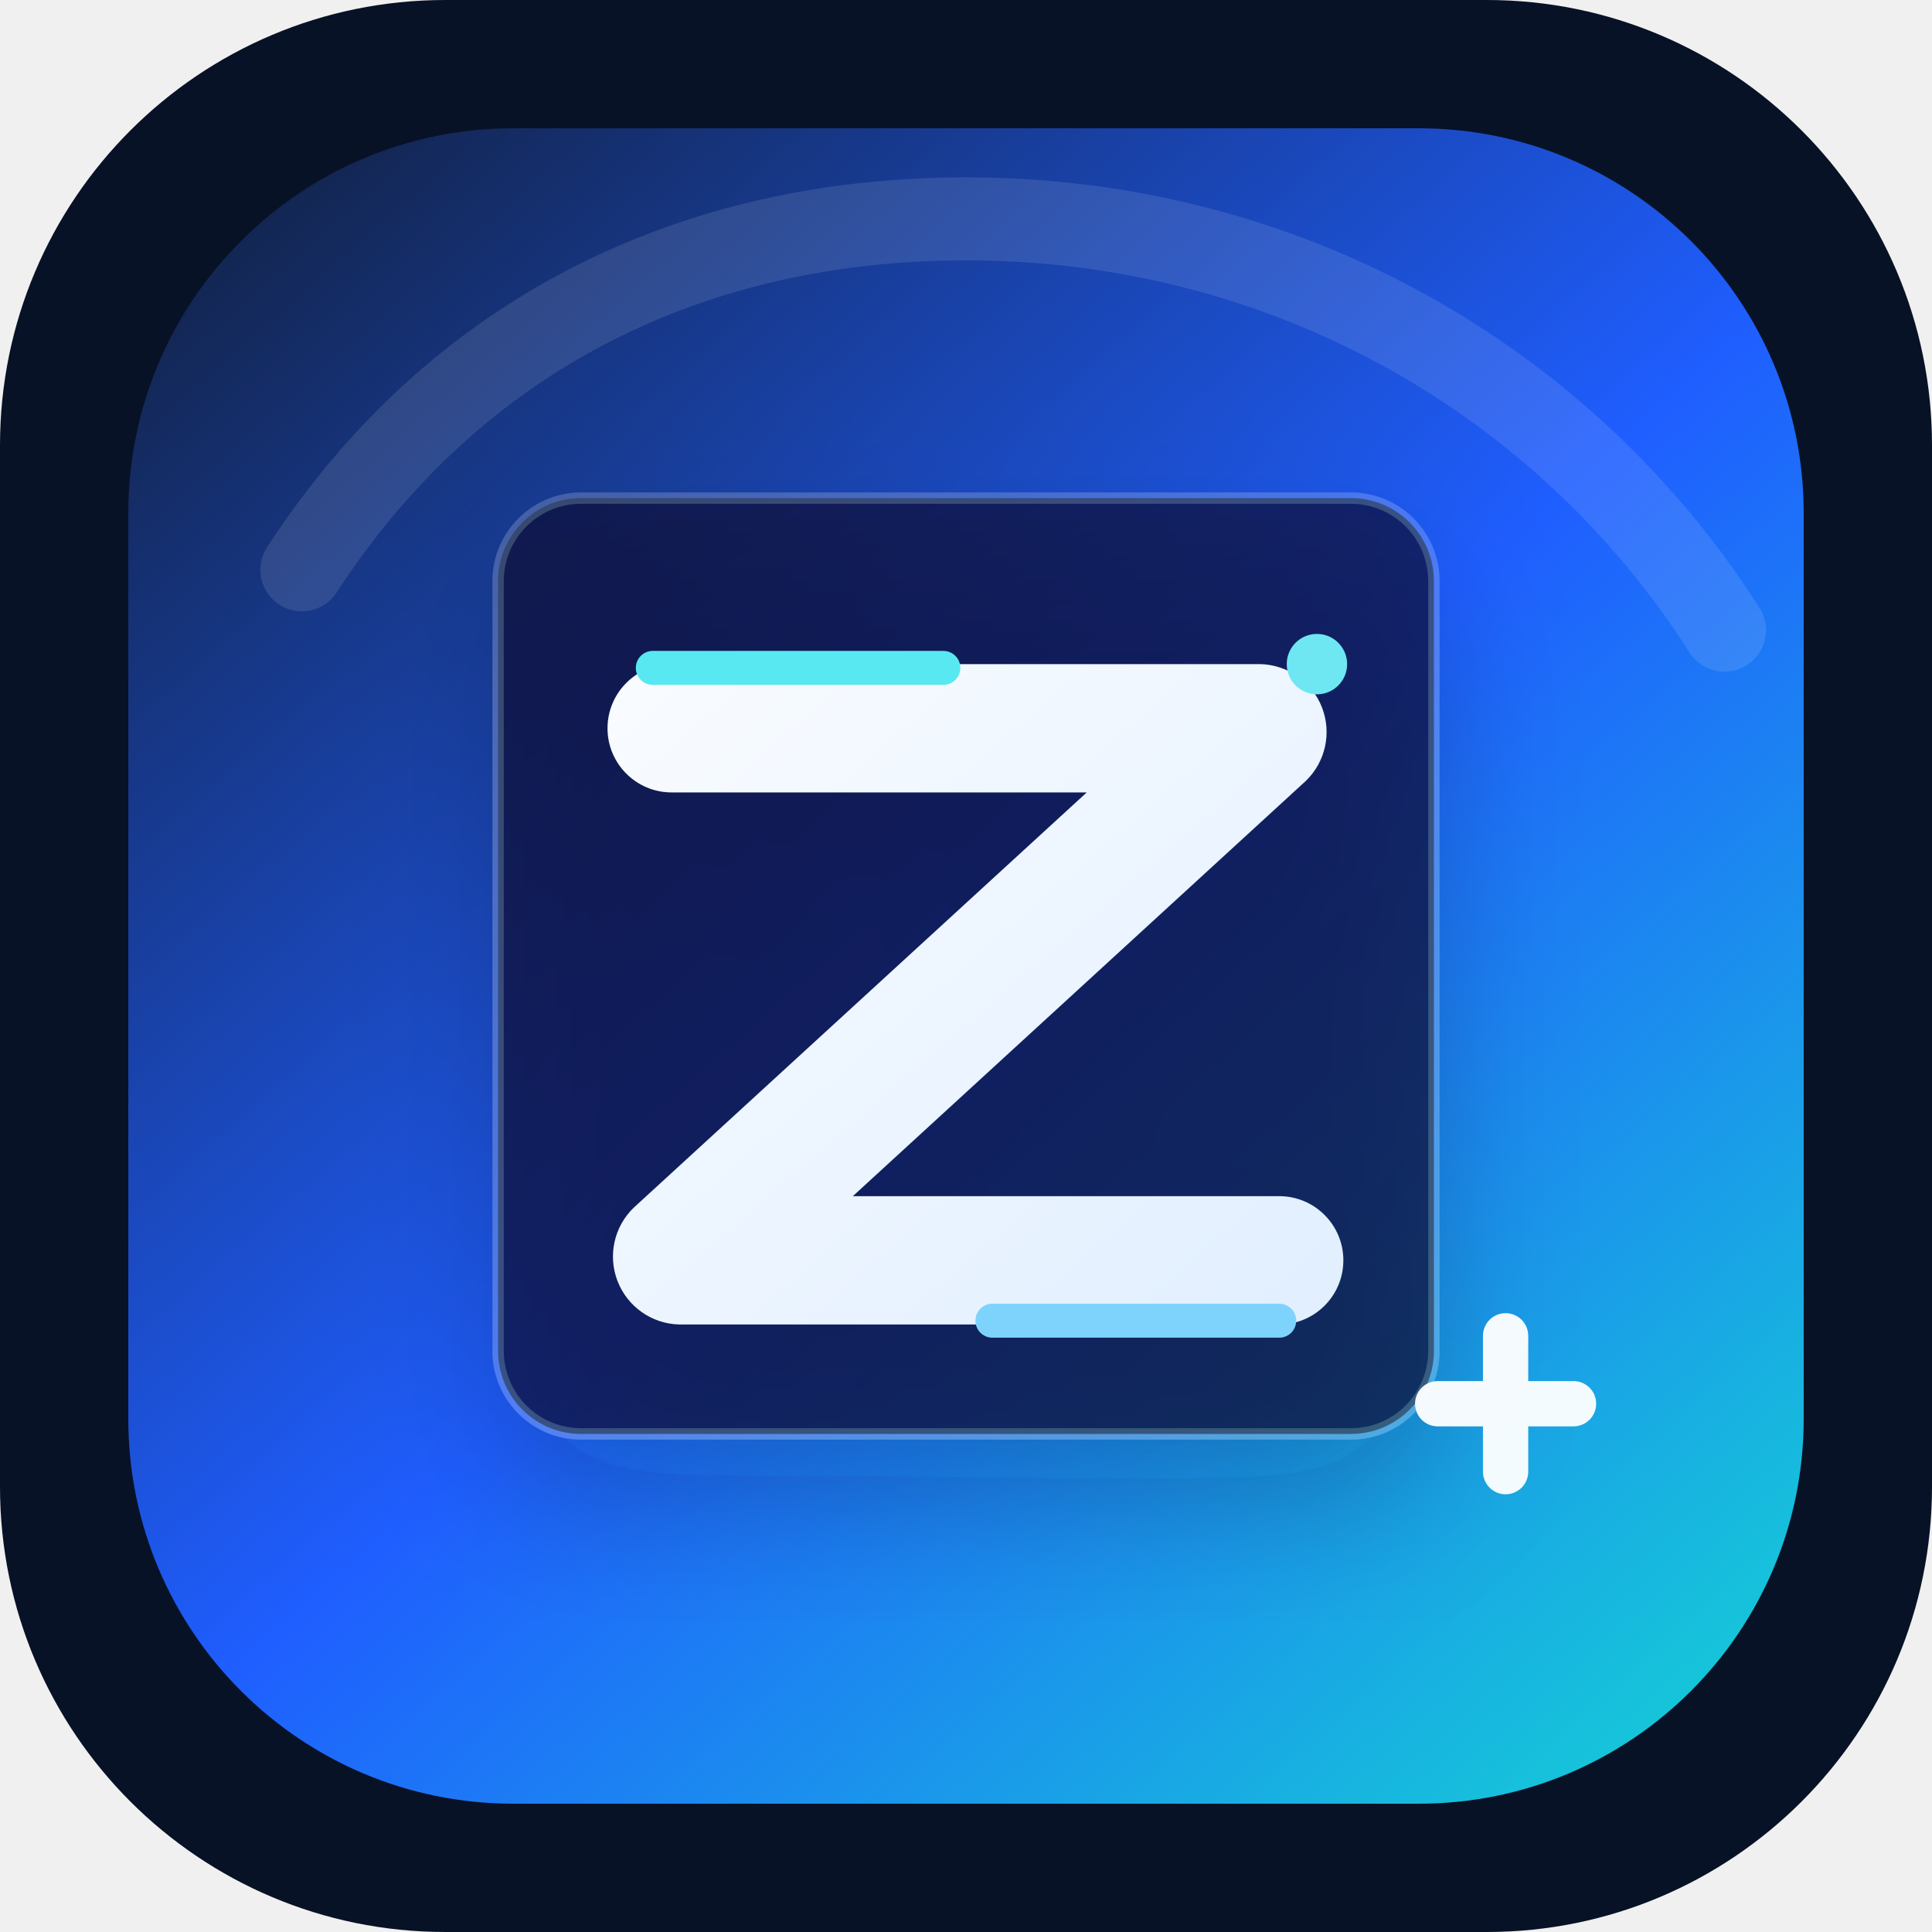
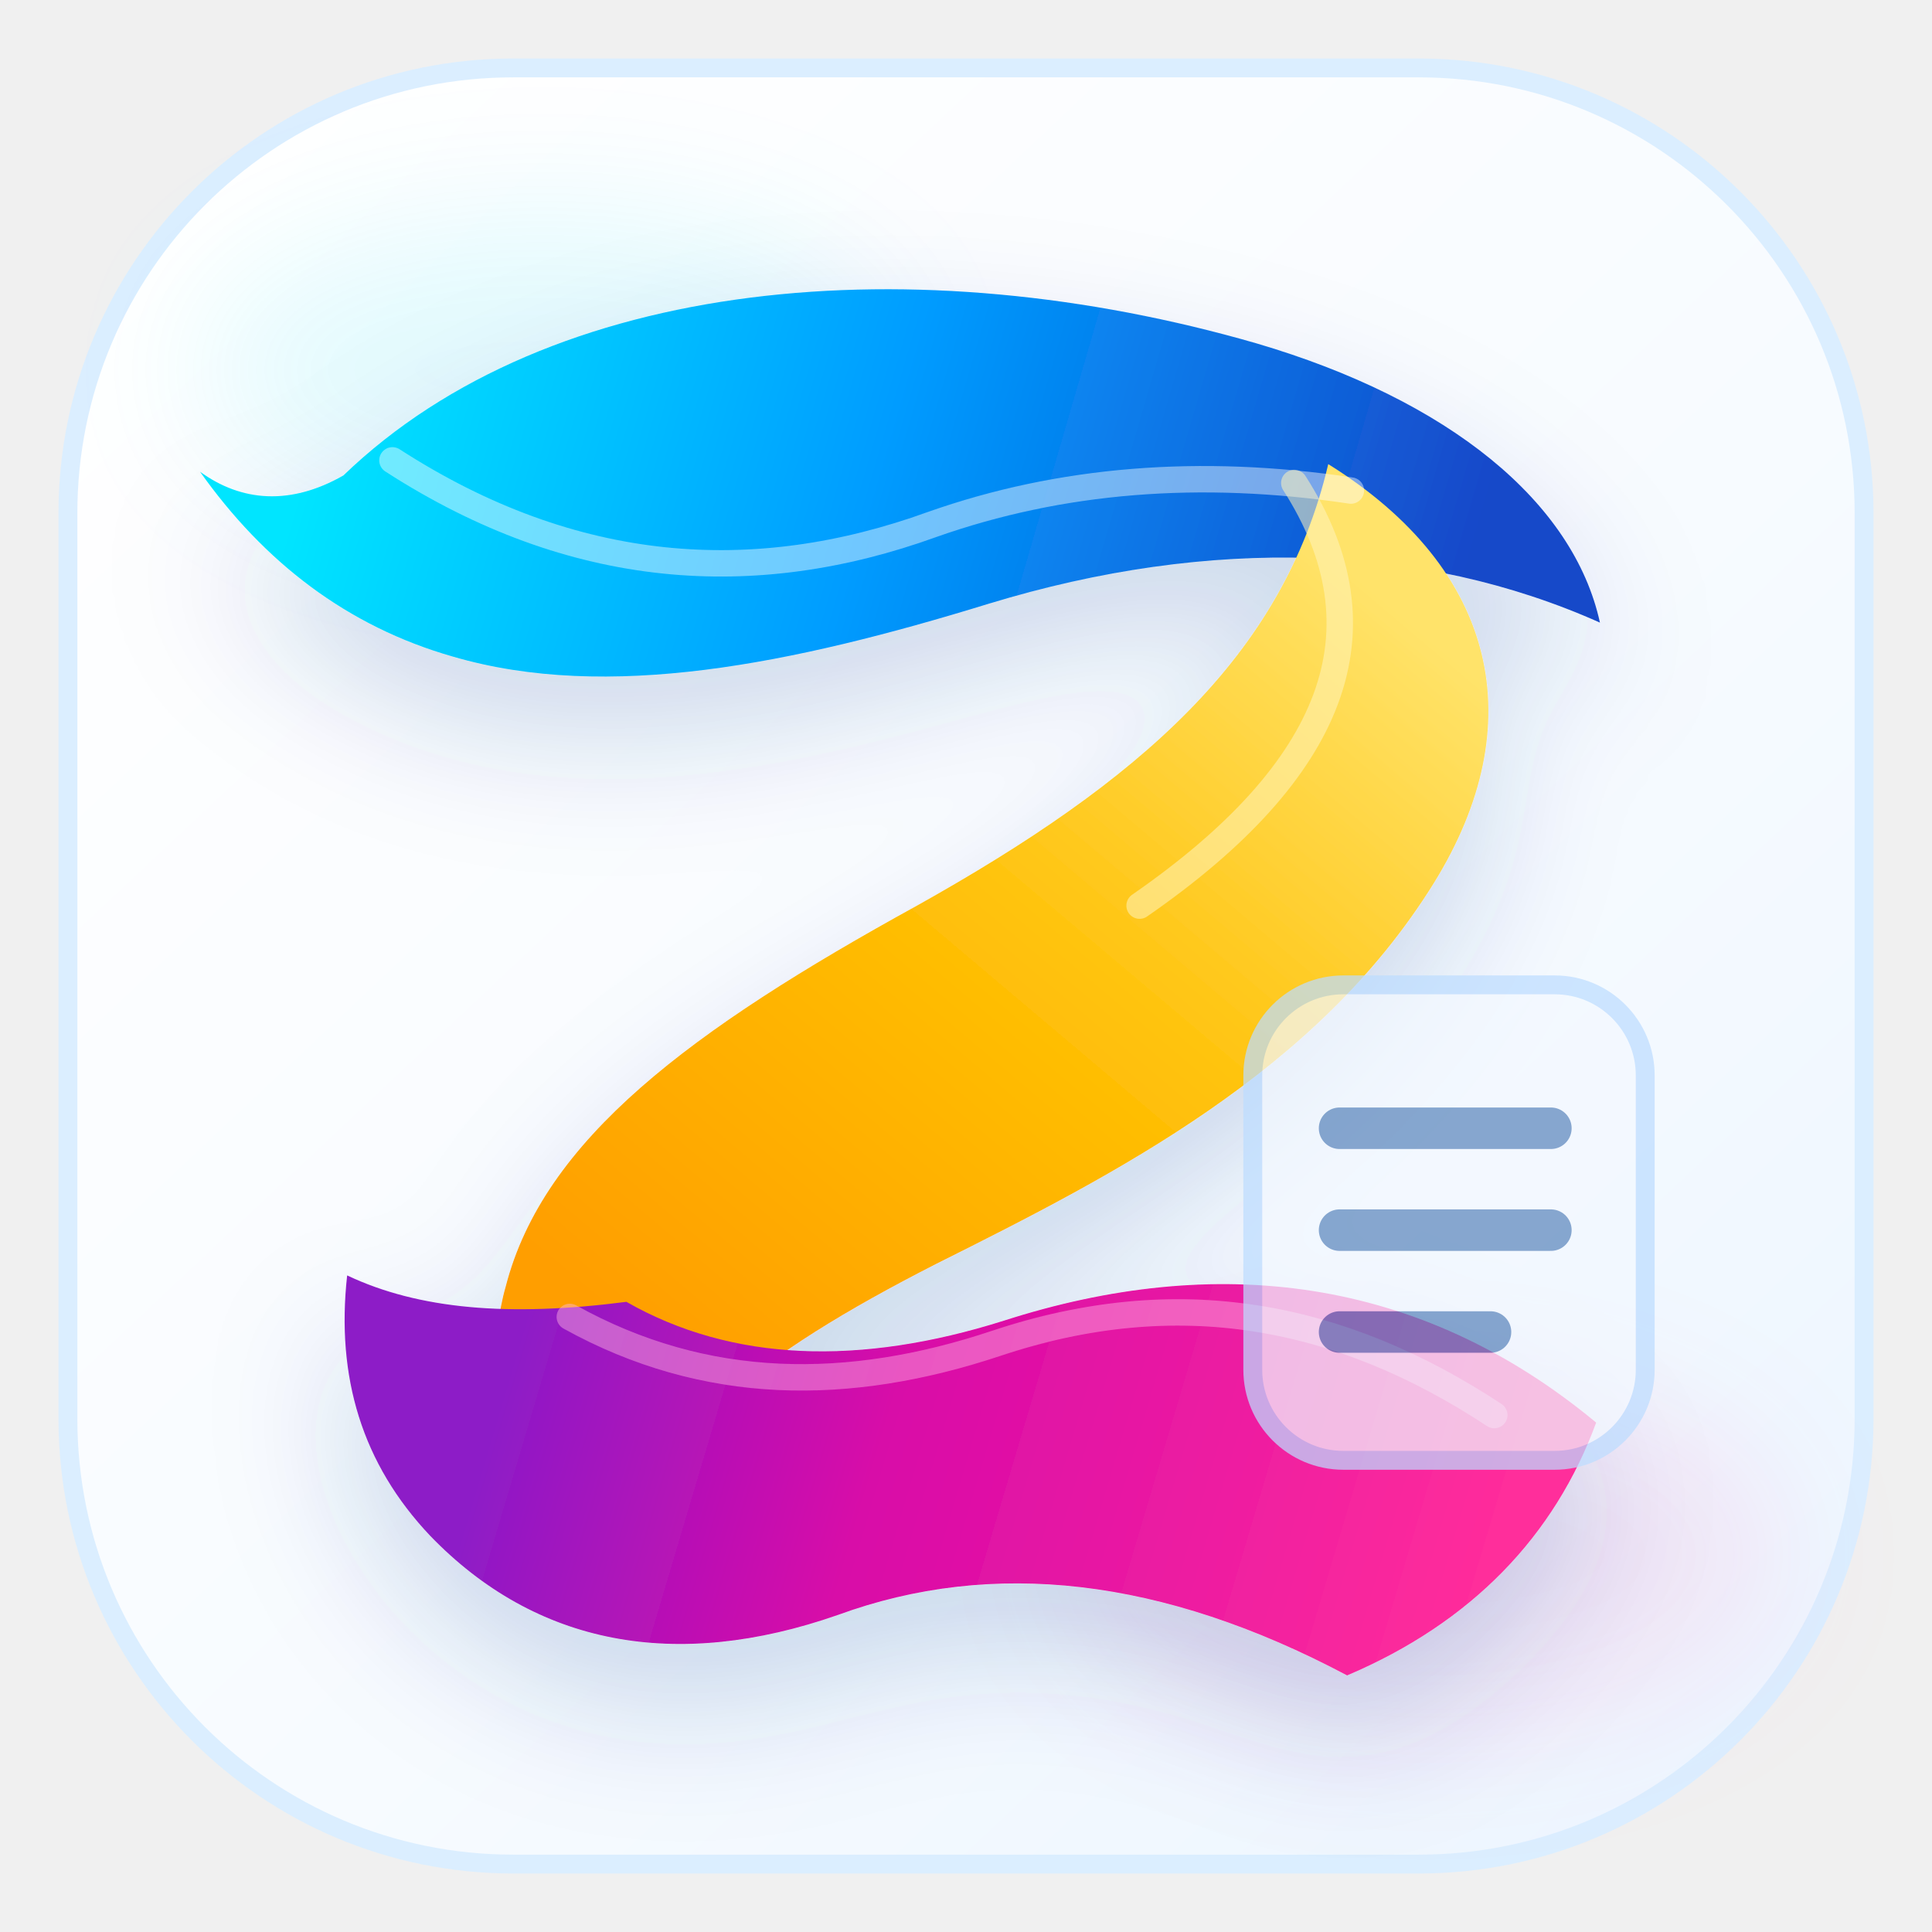
<svg xmlns="http://www.w3.org/2000/svg" viewBox="0 0 512 512" role="img" aria-label="ZiviFactura">
  <defs>
-     <linearGradient id="bg" x1="72" y1="48" x2="440" y2="464" gradientUnits="userSpaceOnUse">
-       <stop offset="0" stop-color="#13254f" />
-       <stop offset="0.52" stop-color="#1f5eff" />
-       <stop offset="1" stop-color="#16c7d9" />
+     <linearGradient id="panel" x1="52" y1="40" x2="458" y2="472" gradientUnits="userSpaceOnUse">
+       <stop stop-color="#ffffff" />
+       <stop offset=".58" stop-color="#f7fbff" />
+       <stop offset="1" stop-color="#edf6ff" />
    </linearGradient>
-     <linearGradient id="shine" x1="138" y1="112" x2="382" y2="394" gradientUnits="userSpaceOnUse">
-       <stop stop-color="#ffffff" />
-       <stop offset="1" stop-color="#dcecff" />
+     <linearGradient id="blue" x1="90" y1="92" x2="382" y2="177" gradientUnits="userSpaceOnUse">
+       <stop stop-color="#00e5ff" />
+       <stop offset=".48" stop-color="#009cff" />
+       <stop offset="1" stop-color="#1748c9" />
    </linearGradient>
-     <filter id="shadow" x="-20%" y="-20%" width="140%" height="140%">
-       <feDropShadow dx="0" dy="18" stdDeviation="18" flood-color="#071327" flood-opacity=".28" />
+     <linearGradient id="gold" x1="335" y1="132" x2="156" y2="344" gradientUnits="userSpaceOnUse">
+       <stop stop-color="#ffe36a" />
+       <stop offset=".48" stop-color="#ffc107" />
+       <stop offset="1" stop-color="#ff9e00" />
+     </linearGradient>
+     <linearGradient id="pink" x1="145" y1="330" x2="397" y2="405" gradientUnits="userSpaceOnUse">
+       <stop stop-color="#8d1bc7" />
+       <stop offset=".38" stop-color="#d80aa8" />
+       <stop offset="1" stop-color="#ff2d9b" />
+     </linearGradient>
+     <filter id="shadow" x="-25%" y="-25%" width="150%" height="150%">
+       <feDropShadow dx="0" dy="16" stdDeviation="18" flood-color="#0b3d91" flood-opacity=".18" />
+     </filter>
+     <filter id="soft" x="-40%" y="-40%" width="180%" height="180%">
+       <feGaussianBlur stdDeviation="18" />
    </filter>
  </defs>
-   <rect width="512" height="512" rx="118" fill="#081226" />
-   <rect x="34" y="34" width="444" height="444" rx="102" fill="url(#bg)" />
-   <path d="M80 151C121 88 184 58 256 58c85 0 159 43 201 109" fill="none" stroke="#ffffff" stroke-opacity=".11" stroke-width="22" stroke-linecap="round" />
+   <rect x="18" y="18" width="476" height="476" rx="118" fill="url(#panel)" stroke="#dbeeff" stroke-width="5" />
+   <ellipse cx="144" cy="98" rx="92" ry="42" fill="#00dff5" opacity=".10" filter="url(#soft)" />
+   <ellipse cx="378" cy="412" rx="94" ry="48" fill="#ff2d9b" opacity=".09" filter="url(#soft)" />
  <g filter="url(#shadow)">
-     <path d="M154 132h204a22 22 0 0 1 22 22v204a22 22 0 0 1-22 22H154a22 22 0 0 1-22-22V154a22 22 0 0 1 22-22Z" fill="#081a38" fill-opacity=".72" stroke="#ffffff" stroke-opacity=".18" stroke-width="3" />
-     <path d="M178 176h156a18 18 0 0 1 12 31L226 317h113a17 17 0 1 1 0 34H180a18 18 0 0 1-12-31l120-110H178a17 17 0 1 1 0-34Z" fill="url(#shine)" />
-     <path d="M173 177h77" stroke="#58e8f1" stroke-width="9" stroke-linecap="round" />
-     <path d="M263 350h76" stroke="#7dd3fc" stroke-width="9" stroke-linecap="round" />
-     <circle cx="349" cy="176" r="8" fill="#6ee7f2" />
+     <path d="M91 126C146 73 243 65 333 91c51 15 84 42 91 74-47-21-103-23-162-5-52 16-101 26-142 14-28-8-50-25-67-49 11 8 24 9 38 1Z" fill="url(#blue)" />
+     <path d="M352 123c45 28 54 69 28 111-31 50-84 77-132 101-47 24-78 47-83 82-25-20-39-48-31-76 10-39 49-68 109-101 59-33 97-66 109-117Z" fill="url(#gold)" />
+     <path d="M166 345c28 16 62 17 100 5 56-18 110-12 157 27-11 30-33 53-66 67-49-26-94-31-135-16-43 15-80 8-108-21-18-19-25-42-22-69 19 9 43 11 74 7Z" fill="url(#pink)" />
+     <path d="M104 122c48 31 96 34 143 17 34-12 71-15 111-9" fill="none" stroke="#ffffff" stroke-width="7" stroke-linecap="round" opacity=".44" />
+     <path d="M343 128c25 39 11 76-41 112" fill="none" stroke="#fff4bc" stroke-width="7" stroke-linecap="round" opacity=".55" />
+     <path d="M151 349c36 20 74 20 113 7 48-16 91-8 132 19" fill="none" stroke="#ffb4e2" stroke-width="7" stroke-linecap="round" opacity=".45" />
  </g>
-   <path d="M399 354v36m-18-18h36" stroke="#ffffff" stroke-width="12" stroke-linecap="round" opacity=".95" />
+   <g opacity=".72">
+     <rect x="332" y="261" width="104" height="126" rx="24" fill="#f3f8ff" stroke="#bcdcff" stroke-width="5" />
+     <path d="M355 299h56M355 326h56M355 353h40" stroke="#5b86bd" stroke-width="11" stroke-linecap="round" />
+   </g>
</svg>
